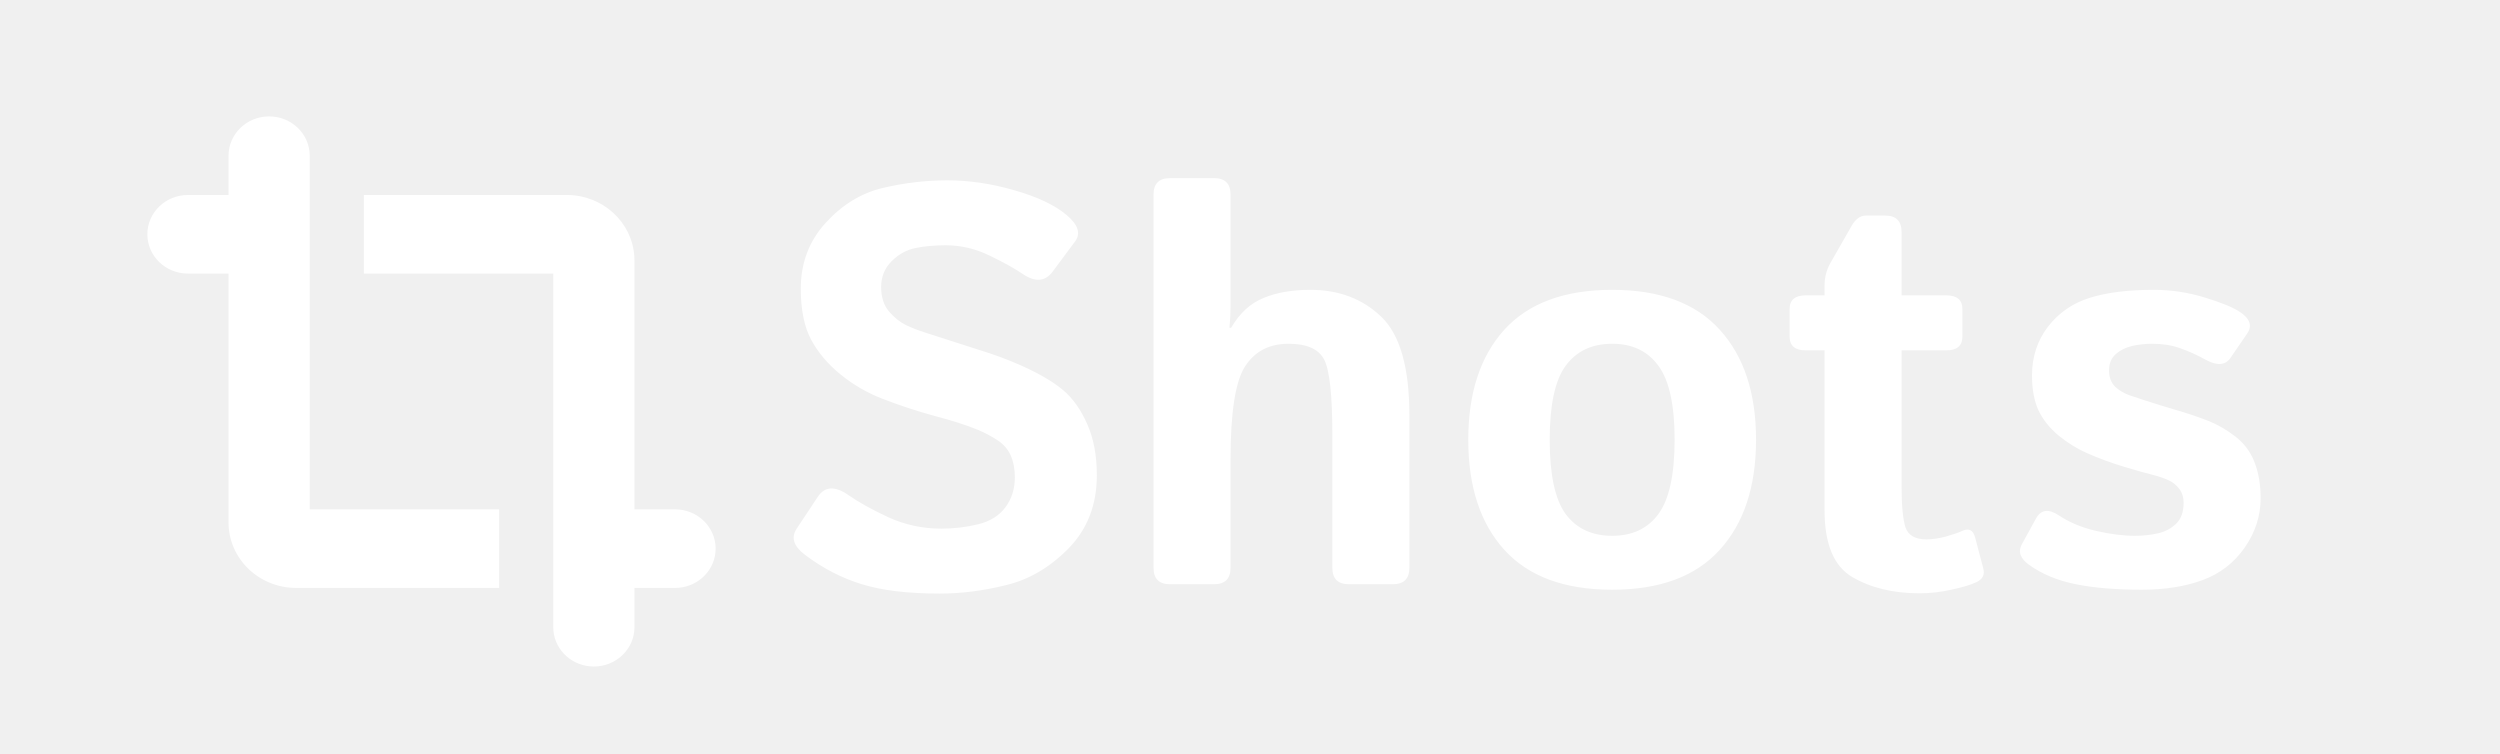
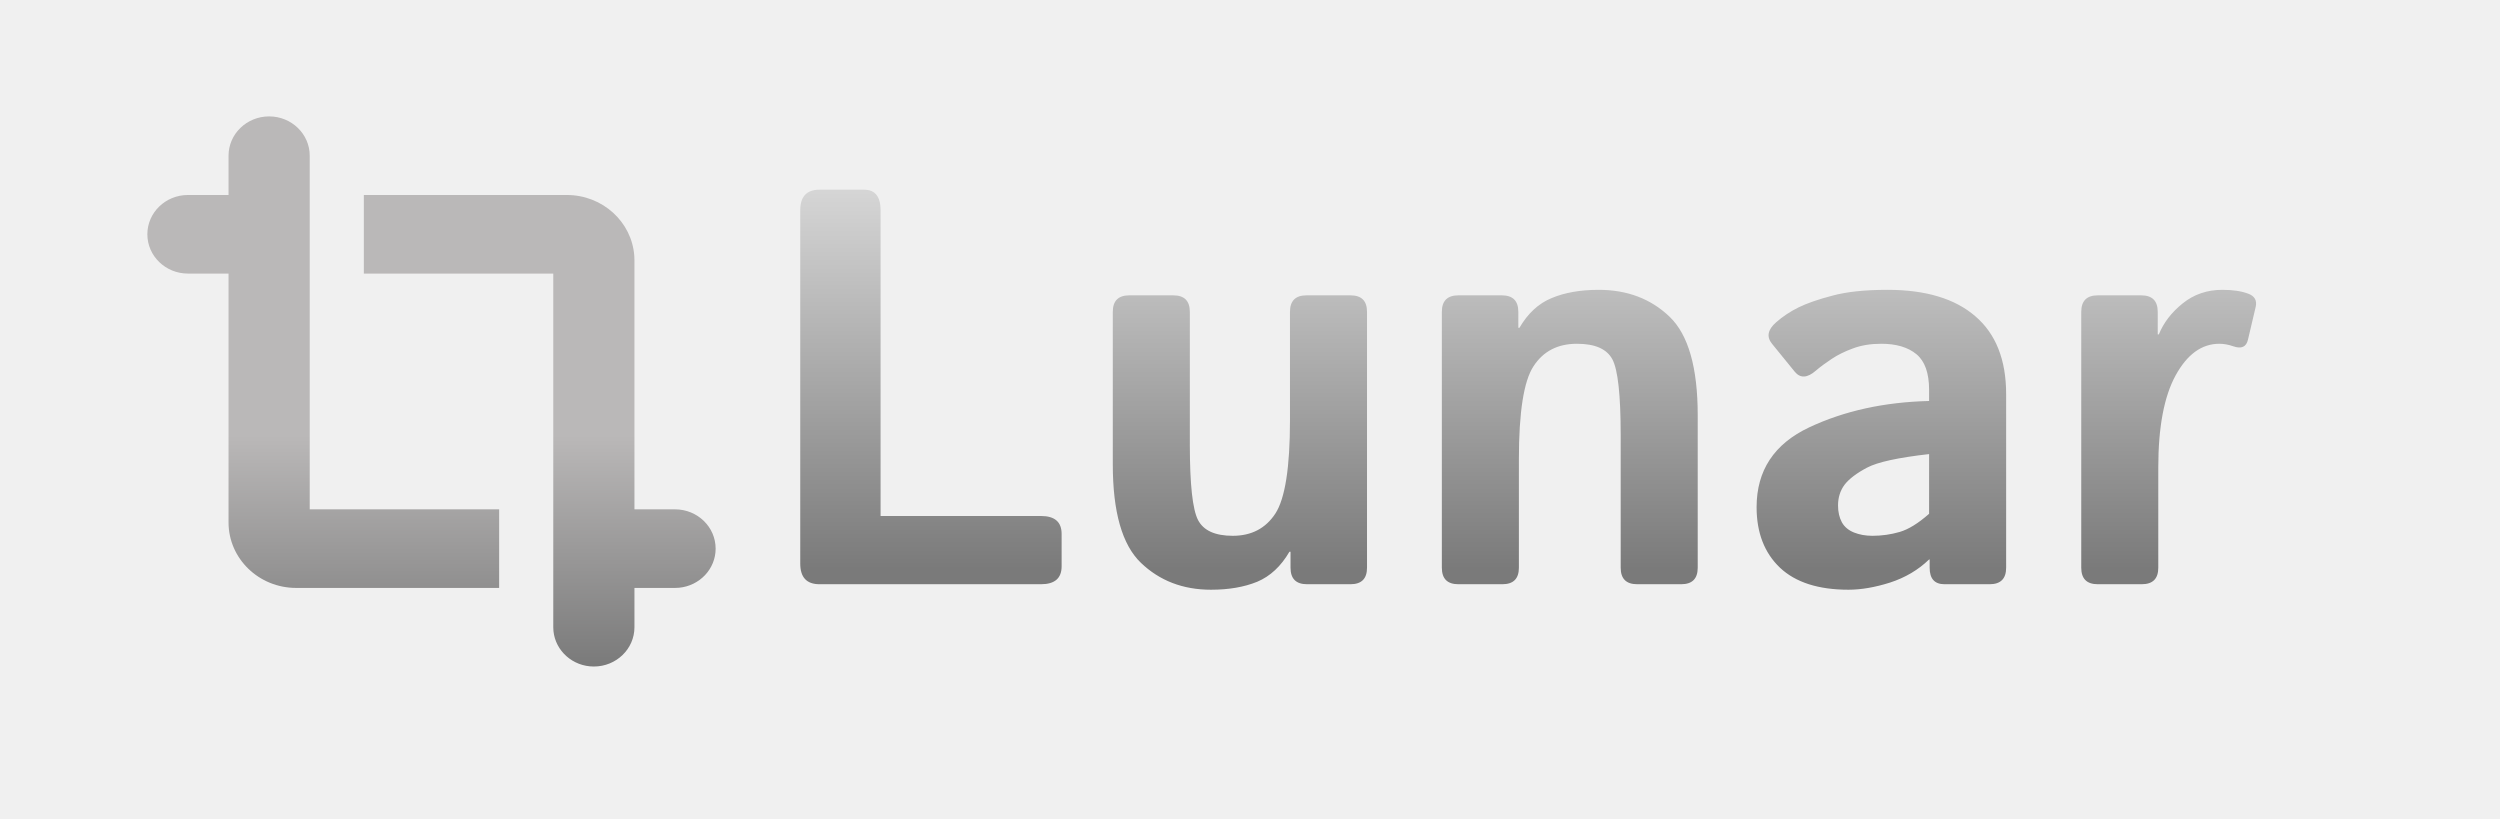
- <svg xmlns="http://www.w3.org/2000/svg" width="843" height="254" viewBox="0 0 843 254" fill="none">
-   <path d="M271.421 187.073C267.586 184.166 266.659 181.229 268.638 178.26L275.781 167.498C278.132 163.973 281.564 163.787 286.079 166.941C289.543 169.354 294.058 171.858 299.624 174.456C305.252 176.992 311.159 178.26 317.344 178.26C321.673 178.26 325.848 177.765 329.868 176.775C333.888 175.786 336.95 173.868 339.053 171.023C341.156 168.178 342.207 164.808 342.207 160.911C342.207 158.128 341.743 155.685 340.815 153.582C339.888 151.479 338.372 149.747 336.27 148.387C334.167 147.026 332.002 145.882 329.775 144.954C325.879 143.346 320.962 141.769 315.024 140.223C309.149 138.615 303.335 136.697 297.583 134.471C292.45 132.492 287.749 129.77 283.481 126.307C279.214 122.843 275.905 118.947 273.555 114.617C271.204 110.288 270.029 104.505 270.029 97.269C270.029 88.671 272.812 81.311 278.379 75.189C283.945 69.065 290.347 65.138 297.583 63.406C304.819 61.675 312.118 60.809 319.478 60.809C326.776 60.809 334.29 61.922 342.021 64.148C349.814 66.375 355.69 69.158 359.648 72.498C363.545 75.776 364.504 78.745 362.524 81.404L355.01 91.517C352.474 94.98 349.072 95.258 344.805 92.352C342.083 90.496 338.341 88.424 333.579 86.136C328.879 83.847 323.962 82.703 318.828 82.703C315.179 82.703 311.808 83.012 308.716 83.631C305.685 84.249 302.995 85.734 300.645 88.084C298.294 90.434 297.119 93.341 297.119 96.805C297.119 100.145 297.985 102.866 299.717 104.969C301.449 107.01 303.366 108.556 305.469 109.607C307.572 110.597 309.705 111.432 311.87 112.112C318.55 114.277 324.518 116.194 329.775 117.864C335.033 119.472 339.888 121.266 344.341 123.245C350.526 126.028 355.257 128.812 358.535 131.595C361.813 134.378 364.504 138.182 366.606 143.006C368.771 147.83 369.854 153.582 369.854 160.262C369.854 170.158 366.699 178.353 360.391 184.847C354.082 191.279 347.062 195.423 339.331 197.278C331.662 199.196 324.178 200.154 316.88 200.154C306.118 200.154 297.367 199.103 290.625 197C283.883 194.959 277.482 191.65 271.421 187.073ZM394.531 197C390.82 197 388.965 195.145 388.965 191.434V65.633C388.965 61.922 390.82 60.066 394.531 60.066H409.375C413.086 60.066 414.941 61.922 414.941 65.633V103.113C414.941 105.587 414.818 108.061 414.57 110.535H415.127C417.972 105.649 421.59 102.309 425.981 100.516C430.373 98.66 435.661 97.732 441.846 97.732C451.494 97.732 459.473 100.763 465.781 106.824C472.09 112.885 475.244 123.956 475.244 140.037V191.434C475.244 195.145 473.389 197 469.678 197H454.834C451.123 197 449.268 195.145 449.268 191.434V146.717C449.268 133.234 448.34 124.729 446.484 121.204C444.629 117.679 440.64 115.916 434.517 115.916C428.022 115.916 423.136 118.452 419.858 123.523C416.58 128.533 414.941 138.986 414.941 154.881V191.434C414.941 195.145 413.086 197 409.375 197H394.531ZM495.098 148.294C495.098 132.522 499.149 120.153 507.251 111.185C515.415 102.216 527.537 97.732 543.618 97.732C559.699 97.732 571.79 102.216 579.893 111.185C588.057 120.153 592.139 132.522 592.139 148.294C592.139 164.065 588.057 176.435 579.893 185.403C571.79 194.371 559.699 198.855 543.618 198.855C527.537 198.855 515.415 194.371 507.251 185.403C499.149 176.435 495.098 164.065 495.098 148.294ZM522.559 148.294C522.559 160.045 524.352 168.395 527.939 173.343C531.589 178.229 536.815 180.672 543.618 180.672C550.422 180.672 555.617 178.229 559.204 173.343C562.853 168.395 564.678 160.045 564.678 148.294C564.678 136.543 562.853 128.224 559.204 123.338C555.617 118.39 550.422 115.916 543.618 115.916C536.815 115.916 531.589 118.39 527.939 123.338C524.352 128.224 522.559 136.543 522.559 148.294ZM608.931 118.143C605.282 118.143 603.457 116.596 603.457 113.504V104.227C603.457 101.134 605.282 99.588 608.931 99.588H615.239V96.341C615.239 93.558 615.889 91.022 617.188 88.733L624.331 76.209C625.692 73.859 627.3 72.684 629.155 72.684H635.649C639.36 72.684 641.216 74.539 641.216 78.25V99.588H656.245C659.894 99.588 661.719 101.134 661.719 104.227V113.504C661.719 116.596 659.894 118.143 656.245 118.143H641.216V164.158C641.216 170.467 641.649 175.013 642.515 177.796C643.442 180.517 645.793 181.878 649.565 181.878C651.483 181.878 653.647 181.569 656.06 180.95C658.472 180.27 660.358 179.62 661.719 179.002C663.883 178.012 665.306 178.724 665.986 181.136L668.77 191.712C669.326 193.815 668.522 195.361 666.357 196.351C664.316 197.278 661.502 198.113 657.915 198.855C654.39 199.66 650.833 200.062 647.246 200.062C638.402 200.062 630.856 198.237 624.609 194.588C618.363 190.939 615.239 183.424 615.239 172.044V118.143H608.931ZM684.263 190.506C681.232 188.341 680.397 186.022 681.758 183.548L686.489 174.92C688.159 171.827 690.757 171.456 694.282 173.807C697.808 176.157 701.951 177.889 706.714 179.002C711.538 180.115 715.929 180.672 719.888 180.672C722.671 180.672 725.269 180.394 727.681 179.837C730.093 179.28 732.134 178.198 733.804 176.59C735.474 174.982 736.309 172.632 736.309 169.539C736.309 167.684 735.814 166.106 734.824 164.808C733.835 163.509 732.567 162.519 731.021 161.839C729.474 161.159 727.835 160.602 726.104 160.169C723.815 159.612 720.506 158.685 716.177 157.386C711.909 156.087 707.796 154.572 703.838 152.84C700.56 151.417 697.344 149.438 694.189 146.902C691.097 144.305 688.809 141.429 687.324 138.274C685.902 135.12 685.19 131.224 685.19 126.585C685.19 120.338 686.984 114.865 690.571 110.164C694.22 105.464 698.921 102.216 704.673 100.423C710.425 98.629 717.599 97.732 726.196 97.732C732.01 97.732 737.669 98.567 743.174 100.237C748.678 101.907 752.606 103.484 754.956 104.969C758.667 107.319 759.595 109.824 757.739 112.483L752.08 120.74C750.348 123.214 747.565 123.4 743.73 121.297C740.824 119.689 737.948 118.39 735.103 117.4C732.319 116.411 729.196 115.916 725.732 115.916C723.382 115.916 721.125 116.163 718.96 116.658C716.795 117.153 714.94 118.081 713.394 119.441C711.909 120.802 711.167 122.596 711.167 124.822C711.167 127.173 711.847 129.028 713.208 130.389C714.631 131.688 716.239 132.646 718.032 133.265C719.888 133.883 721.65 134.471 723.32 135.027C726.784 136.141 730.278 137.223 733.804 138.274C737.329 139.264 740.916 140.47 744.565 141.893C747.72 143.13 750.781 144.892 753.75 147.181C756.719 149.469 758.883 152.376 760.244 155.901C761.605 159.427 762.285 163.447 762.285 167.962C762.285 173.961 760.492 179.528 756.904 184.661C753.317 189.795 748.586 193.444 742.71 195.608C736.834 197.773 730 198.855 722.207 198.855C713.486 198.855 706.064 198.237 699.941 197C693.818 195.763 688.592 193.598 684.263 190.506Z" fill="white" />
-   <g clip-path="url(#clip0_117_13)">
-     <path d="M191.125 65.75C203.22 65.75 213.117 74.862 213.889 86.381L213.938 87.833V171.75H227.625C235.184 171.75 241.312 177.682 241.312 185C241.312 191.887 235.884 197.547 228.943 198.189L227.625 198.25H213.938V211.5C213.938 218.818 207.809 224.75 200.25 224.75C193.136 224.75 187.288 219.495 186.625 212.776L186.562 211.5V92.25H122.688V65.75H191.125ZM90.75 39.25C98.309 39.25 104.438 45.182 104.438 52.5V171.75H168.312V198.25H99.875C87.276 198.25 77.062 188.363 77.062 176.167V92.25H63.375C55.816 92.25 49.688 86.318 49.688 79C49.688 71.682 55.816 65.75 63.375 65.75H77.062V52.5C77.062 45.182 83.191 39.25 90.75 39.25Z" fill="white" />
+ <svg xmlns="http://www.w3.org/2000/svg" width="843" height="276" viewBox="0 0 843 276" fill="none">
+   <path d="M276.338 197C272.008 197 269.844 194.681 269.844 190.042V70.921C269.844 66.282 272.008 63.963 276.338 63.963H291.367C295.078 63.963 296.934 66.282 296.934 70.921V173.992H351.021C355.659 173.992 357.979 176.002 357.979 180.022V190.97C357.979 194.99 355.659 197 351.021 197H276.338ZM375.234 156.551V105.154C375.234 101.443 377.09 99.588 380.801 99.588H395.645C399.355 99.588 401.211 101.443 401.211 105.154V149.871C401.211 163.354 402.139 171.858 403.994 175.384C405.85 178.909 409.746 180.672 415.684 180.672C421.992 180.672 426.785 178.167 430.063 173.157C433.341 168.086 434.98 157.602 434.98 141.707V105.154C434.98 101.443 436.836 99.588 440.547 99.588H455.391C459.102 99.588 460.957 101.443 460.957 105.154V191.434C460.957 195.145 459.102 197 455.391 197H440.732C437.021 197 435.166 195.145 435.166 191.434V186.053H434.795C431.95 190.939 428.332 194.31 423.94 196.165C419.549 197.959 414.354 198.855 408.354 198.855C398.892 198.855 391.006 195.825 384.697 189.764C378.389 183.702 375.234 172.632 375.234 156.551ZM491.758 197C488.047 197 486.191 195.145 486.191 191.434V105.154C486.191 101.443 488.047 99.588 491.758 99.588H506.416C510.127 99.588 511.982 101.443 511.982 105.154V110.535H512.354C515.199 105.649 518.817 102.309 523.208 100.516C527.599 98.66 532.887 97.732 539.072 97.732C548.721 97.732 556.699 100.763 563.008 106.824C569.316 112.885 572.471 123.956 572.471 140.037V191.434C572.471 195.145 570.615 197 566.904 197H552.061C548.35 197 546.494 195.145 546.494 191.434V146.717C546.494 133.234 545.566 124.729 543.711 121.204C541.855 117.679 537.866 115.916 531.743 115.916C525.249 115.916 520.363 118.452 517.085 123.523C513.807 128.533 512.168 138.986 512.168 154.881V191.434C512.168 195.145 510.312 197 506.602 197H491.758ZM592.324 171.023C592.324 158.654 598.231 149.686 610.044 144.119C621.857 138.553 635.34 135.584 650.493 135.213V131.502C650.493 125.812 649.071 121.792 646.226 119.441C643.381 117.091 639.422 115.916 634.351 115.916C630.763 115.916 627.578 116.442 624.795 117.493C622.074 118.483 619.692 119.658 617.651 121.019C615.672 122.317 613.879 123.647 612.271 125.008C609.425 127.482 607.075 127.605 605.22 125.379L597.52 115.916C595.602 113.566 596.066 111.154 598.911 108.68C601.076 106.762 603.581 105.092 606.426 103.67C609.333 102.247 613.167 100.918 617.93 99.681C622.692 98.382 628.877 97.732 636.484 97.732C649.349 97.732 659.214 100.701 666.079 106.639C673.006 112.576 676.47 121.328 676.47 132.894V191.434C676.47 195.145 674.614 197 670.903 197H655.688C652.349 197 650.679 195.145 650.679 191.434V188.65H650.493C646.844 192.176 642.453 194.773 637.319 196.443C632.248 198.051 627.578 198.855 623.311 198.855C613.167 198.855 605.467 196.382 600.21 191.434C594.953 186.424 592.324 179.62 592.324 171.023ZM619.785 170.467C619.785 172.632 620.218 174.518 621.084 176.126C621.95 177.672 623.311 178.816 625.166 179.559C627.021 180.301 629.093 180.672 631.382 180.672C634.536 180.672 637.598 180.239 640.566 179.373C643.535 178.507 646.844 176.466 650.493 173.25V153.118C640.103 154.293 633.145 155.809 629.619 157.664C626.094 159.52 623.558 161.437 622.012 163.416C620.527 165.395 619.785 167.745 619.785 170.467ZM707.363 197C703.652 197 701.797 195.145 701.797 191.434V105.154C701.797 101.443 703.652 99.588 707.363 99.588H722.021C725.732 99.588 727.588 101.443 727.588 105.154V112.762H727.959C729.567 108.803 732.257 105.309 736.03 102.278C739.803 99.248 744.256 97.732 749.39 97.732C752.915 97.732 755.822 98.165 758.11 99.031C760.275 99.835 761.11 101.32 760.615 103.484L758.018 114.524C757.461 116.998 755.791 117.741 753.008 116.751C751.4 116.194 749.854 115.916 748.369 115.916C742.432 115.916 737.515 119.472 733.618 126.585C729.722 133.698 727.773 144.057 727.773 157.664V191.434C727.773 195.145 725.918 197 722.207 197H707.363Z" fill="url(#paint0_linear_128_2)" />
+   <g clip-path="url(#clip0_128_2)">
+     <path d="M191.125 65.75C203.22 65.75 213.117 74.862 213.889 86.381L213.938 87.833V171.75H227.625C235.184 171.75 241.312 177.682 241.312 185C241.312 191.887 235.884 197.547 228.943 198.189L227.625 198.25H213.938V211.5C213.938 218.818 207.809 224.75 200.25 224.75C193.136 224.75 187.288 219.495 186.625 212.776L186.562 211.5V92.25H122.688V65.75H191.125ZM90.75 39.25C98.309 39.25 104.438 45.182 104.438 52.5V171.75H168.312V198.25H99.875C87.276 198.25 77.062 188.363 77.062 176.167V92.25H63.375C55.816 92.25 49.688 86.318 49.688 79C49.688 71.682 55.816 65.75 63.375 65.75H77.062V52.5C77.062 45.182 83.191 39.25 90.75 39.25Z" fill="url(#paint1_linear_128_2)" />
  </g>
  <defs>
-     <clipPath id="clip0_117_13">
+     <linearGradient id="paint0_linear_128_2" x1="519" y1="6" x2="519" y2="192" gradientUnits="userSpaceOnUse">
+       <stop stop-color="white" />
+       <stop offset="1" stop-color="#7A7A7A" />
+     </linearGradient>
+     <linearGradient id="paint1_linear_128_2" x1="145.5" y1="39.25" x2="145.5" y2="224.75" gradientUnits="userSpaceOnUse">
+       <stop offset="0.58" stop-color="#BAB8B8" />
+       <stop offset="1" stop-color="#7A7A7A" />
+     </linearGradient>
+     <clipPath id="clip0_128_2">
      <rect width="219" height="212" fill="white" transform="translate(29 26)" />
    </clipPath>
  </defs>
</svg>
